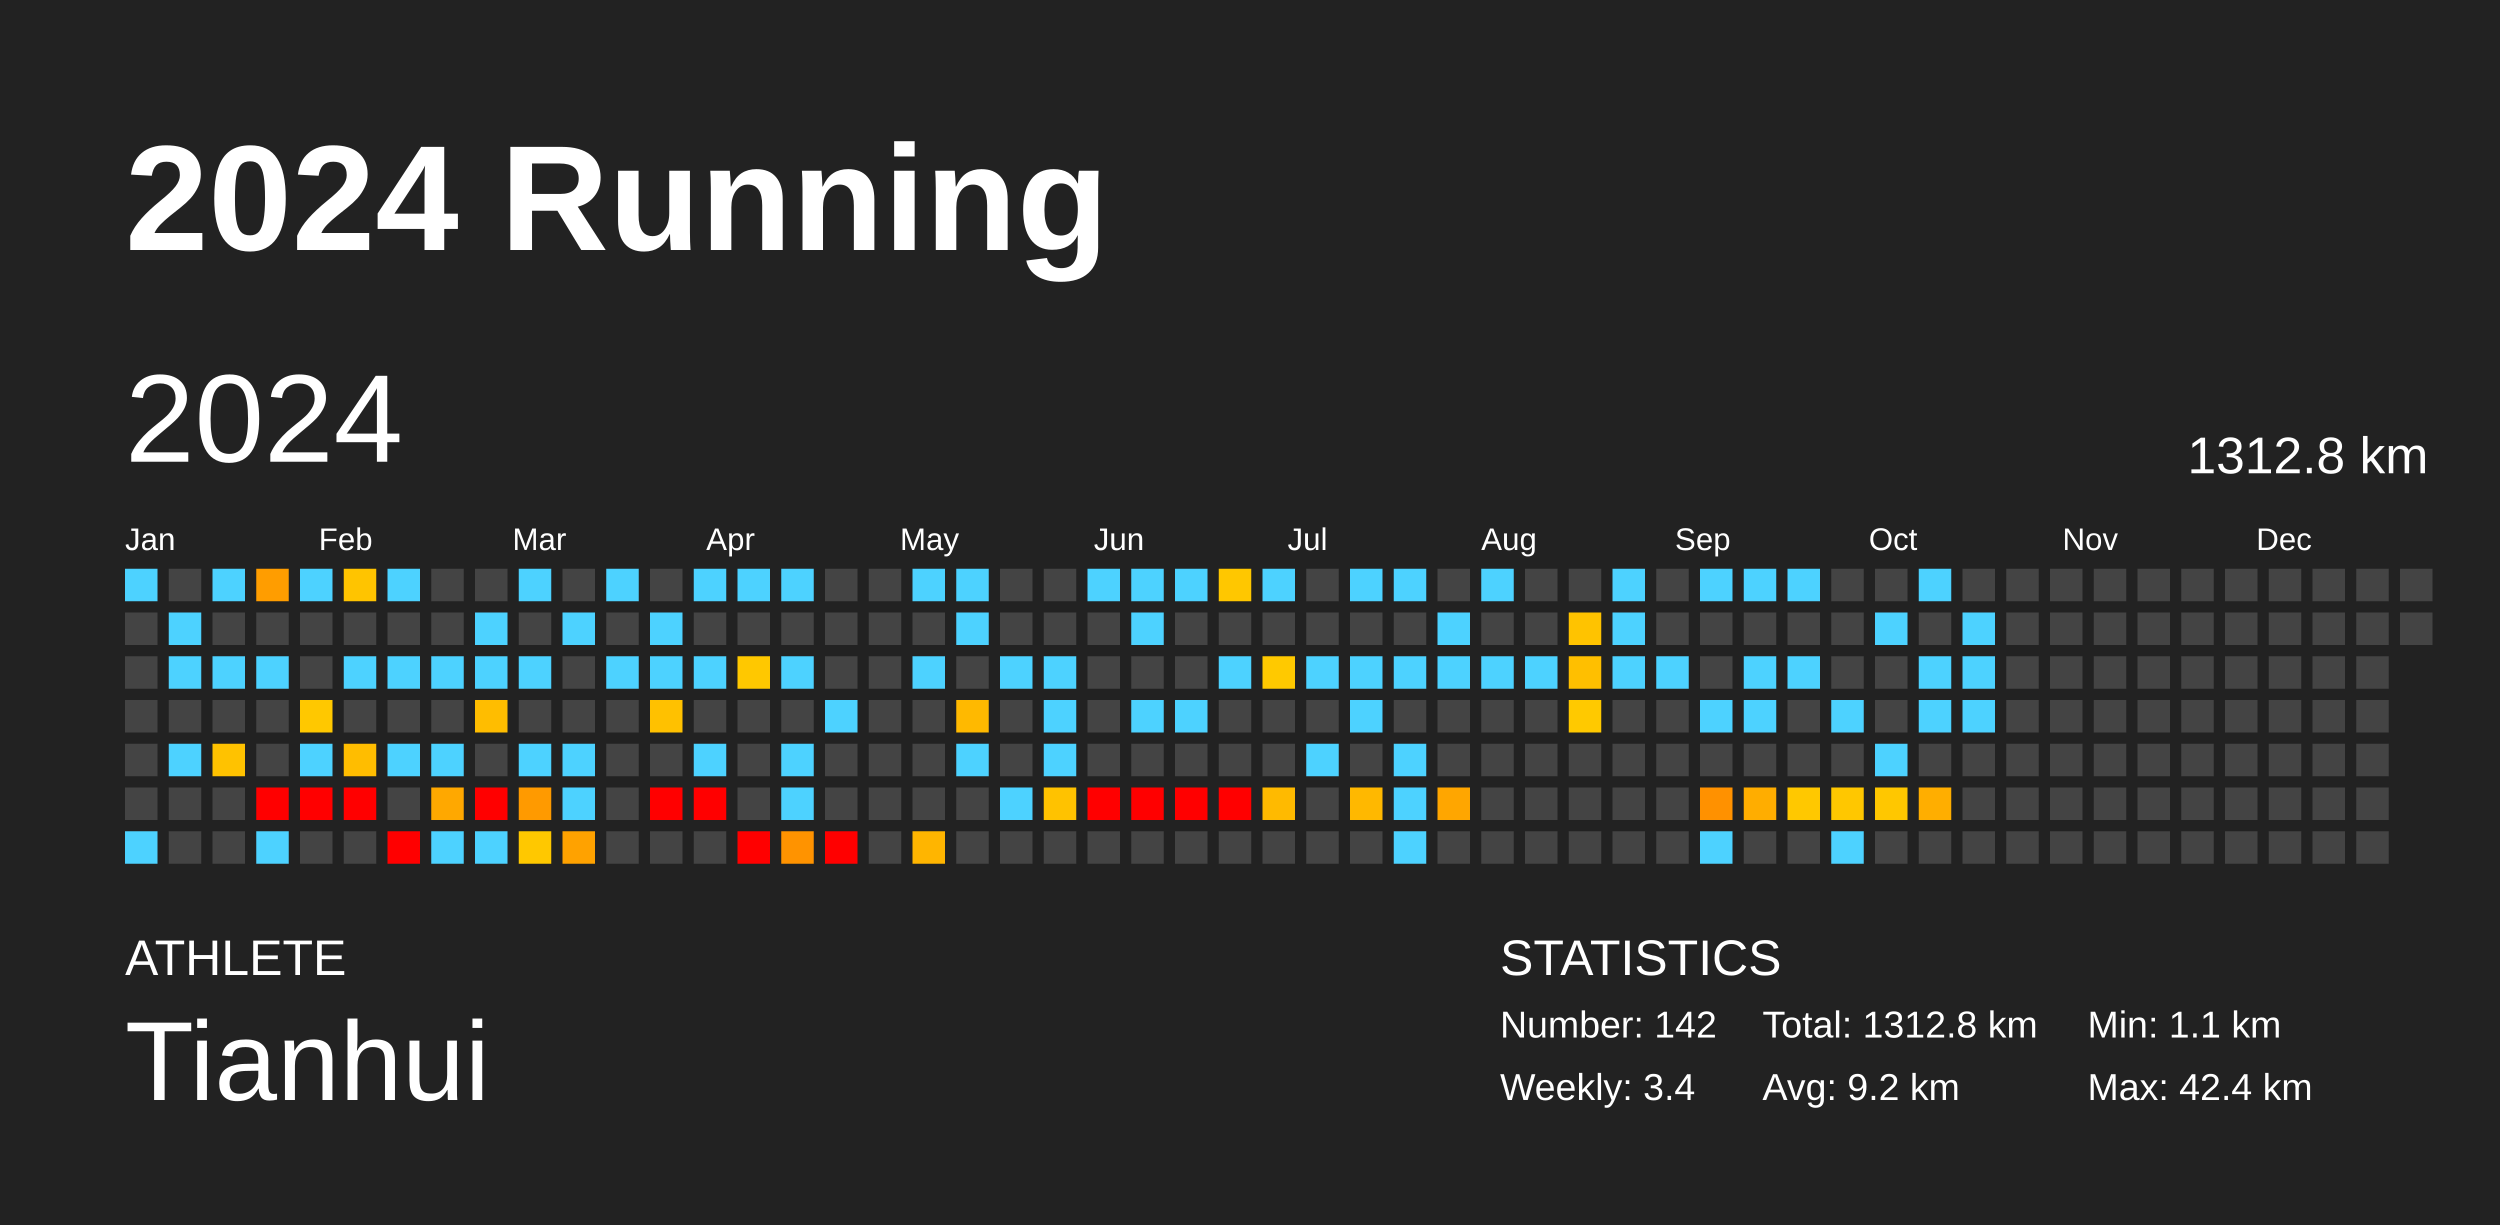
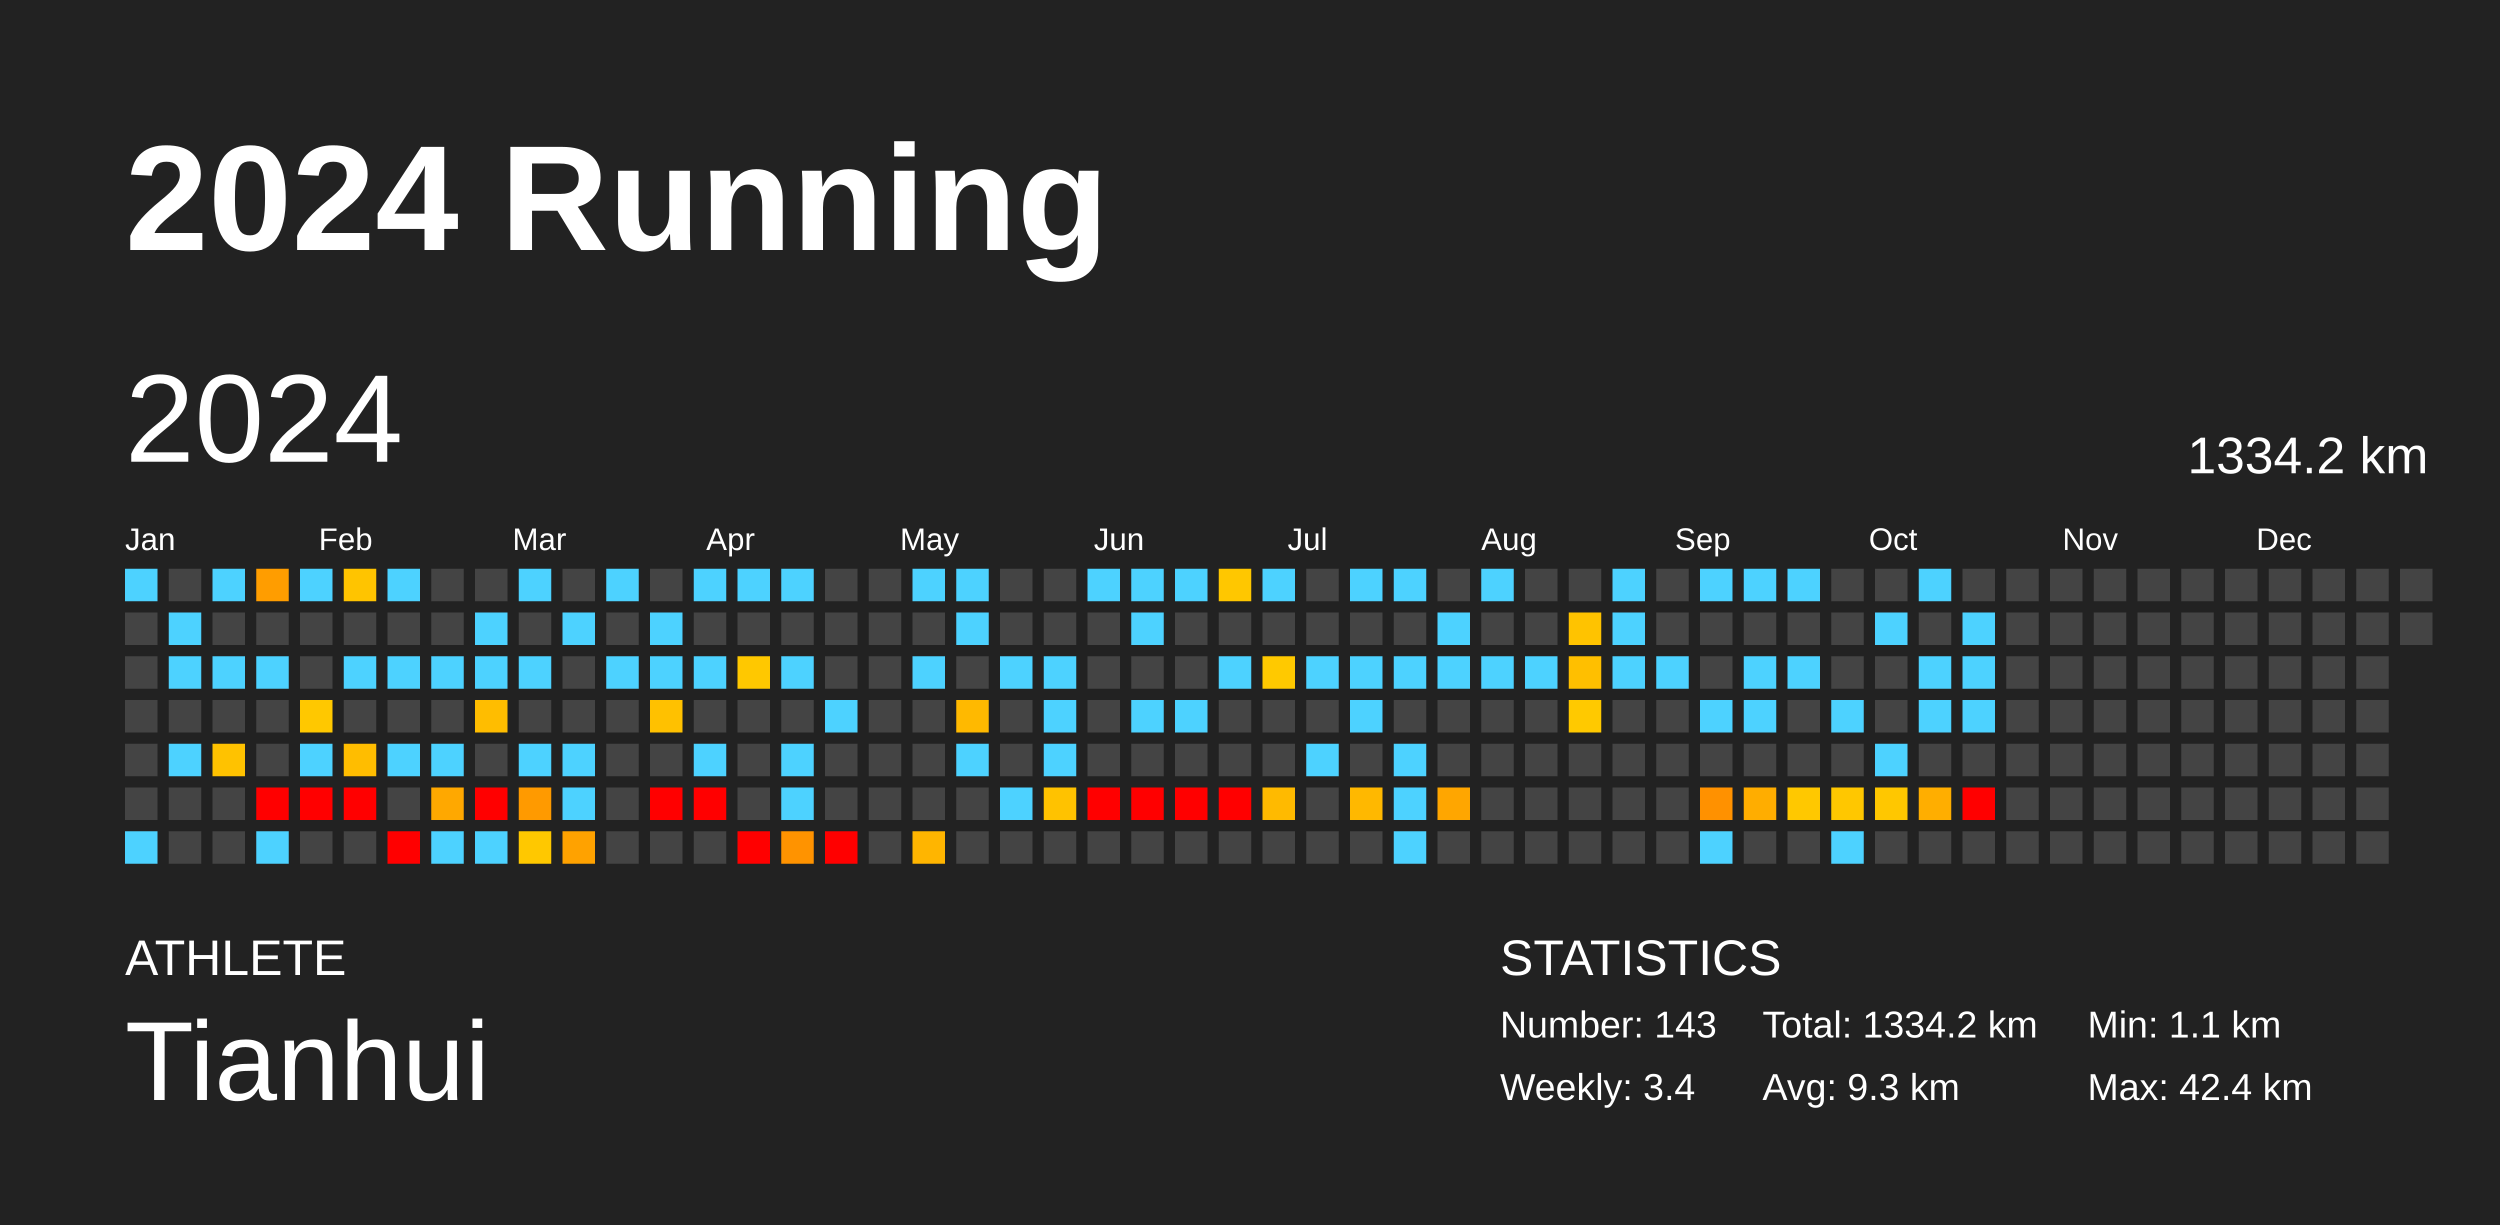
<svg xmlns="http://www.w3.org/2000/svg" baseProfile="full" height="98mm" version="1.1" viewBox="0,0,200,98" width="200mm">
  <defs />
  <rect fill="#222222" height="98" width="200" x="0" y="0" />
  <text fill="#FFFFFF" style="font-size:12px; font-family:Arial; font-weight:bold;" x="10" y="20">2024 Running</text>
  <text fill="#FFFFFF" style="font-size:4px; font-family:Arial" x="10" y="78">ATHLETE</text>
  <text fill="#FFFFFF" style="font-size:9px; font-family:Arial" x="10" y="88">Tianhui</text>
  <text fill="#FFFFFF" style="font-size:4px; font-family:Arial" x="120" y="78">STATISTICS</text>
-   <text fill="#FFFFFF" style="font-size:3px; font-family:Arial" x="120" y="83">Number: 142</text>
+   <text fill="#FFFFFF" style="font-size:3px; font-family:Arial" x="120" y="83">Number: 143</text>
  <text fill="#FFFFFF" style="font-size:3px; font-family:Arial" x="120" y="88">Weekly: 3.4</text>
-   <text fill="#FFFFFF" style="font-size:3px; font-family:Arial" x="141" y="83">Total: 1312.8 km</text>
-   <text fill="#FFFFFF" style="font-size:3px; font-family:Arial" x="141" y="88">Avg: 9.2 km</text>
+   <text fill="#FFFFFF" style="font-size:3px; font-family:Arial" x="141" y="83">Total: 1334.2 km</text>
+   <text fill="#FFFFFF" style="font-size:3px; font-family:Arial" x="141" y="88">Avg: 9.3 km</text>
  <text fill="#FFFFFF" style="font-size:3px; font-family:Arial" x="167" y="83">Min: 1.1 km</text>
  <text fill="#FFFFFF" style="font-size:3px; font-family:Arial" x="167" y="88">Max: 42.4 km</text>
  <text dominant-baseline="hanging" fill="#FFFFFF" style="font-size:10.0px; font-family:Arial;" x="10" y="30">2024</text>
-   <text dominant-baseline="hanging" fill="#FFFFFF" style="font-size:4.125px; font-family:Arial;" x="175" y="35">1312.8 km</text>
+   <text dominant-baseline="hanging" fill="#FFFFFF" style="font-size:4.125px; font-family:Arial;" x="175" y="35">1334.2 km</text>
  <text fill="#FFFFFF" style="font-size:2.5px; font-family:Arial" x="10.0" y="44">Jan</text>
  <text fill="#FFFFFF" style="font-size:2.5px; font-family:Arial" x="25.5" y="44">Feb</text>
  <text fill="#FFFFFF" style="font-size:2.5px; font-family:Arial" x="41.0" y="44">Mar</text>
  <text fill="#FFFFFF" style="font-size:2.5px; font-family:Arial" x="56.5" y="44">Apr</text>
  <text fill="#FFFFFF" style="font-size:2.5px; font-family:Arial" x="72.0" y="44">May</text>
  <text fill="#FFFFFF" style="font-size:2.5px; font-family:Arial" x="87.5" y="44">Jun</text>
  <text fill="#FFFFFF" style="font-size:2.5px; font-family:Arial" x="103.0" y="44">Jul</text>
  <text fill="#FFFFFF" style="font-size:2.5px; font-family:Arial" x="118.5" y="44">Aug</text>
  <text fill="#FFFFFF" style="font-size:2.5px; font-family:Arial" x="134.0" y="44">Sep</text>
  <text fill="#FFFFFF" style="font-size:2.5px; font-family:Arial" x="149.5" y="44">Oct</text>
  <text fill="#FFFFFF" style="font-size:2.5px; font-family:Arial" x="165.0" y="44">Nov</text>
  <text fill="#FFFFFF" style="font-size:2.5px; font-family:Arial" x="180.5" y="44">Dec</text>
  <rect fill="#4dd2ff" height="2.6" width="2.6" x="10.0" y="45.5" />
  <rect fill="#444444" height="2.6" width="2.6" x="10.0" y="49.0" />
  <rect fill="#444444" height="2.6" width="2.6" x="10.0" y="52.5" />
  <rect fill="#444444" height="2.6" width="2.6" x="10.0" y="56.0" />
  <rect fill="#444444" height="2.6" width="2.6" x="10.0" y="59.5" />
  <rect fill="#444444" height="2.6" width="2.6" x="10.0" y="63.0" />
  <rect fill="#4dd2ff" height="2.6" width="2.6" x="10.0" y="66.5" />
  <rect fill="#444444" height="2.6" width="2.6" x="13.5" y="45.5" />
  <rect fill="#4dd2ff" height="2.6" width="2.6" x="13.5" y="49.0" />
  <rect fill="#4dd2ff" height="2.6" width="2.6" x="13.5" y="52.5" />
  <rect fill="#444444" height="2.6" width="2.6" x="13.5" y="56.0" />
  <rect fill="#4dd2ff" height="2.6" width="2.6" x="13.5" y="59.5" />
  <rect fill="#444444" height="2.6" width="2.6" x="13.5" y="63.0" />
  <rect fill="#444444" height="2.6" width="2.6" x="13.5" y="66.5" />
  <rect fill="#4dd2ff" height="2.6" width="2.6" x="17.0" y="45.5" />
  <rect fill="#444444" height="2.6" width="2.6" x="17.0" y="49.0" />
  <rect fill="#4dd2ff" height="2.6" width="2.6" x="17.0" y="52.5" />
  <rect fill="#444444" height="2.6" width="2.6" x="17.0" y="56.0" />
  <rect fill="#ffc200" height="2.6" width="2.6" x="17.0" y="59.5" />
  <rect fill="#444444" height="2.6" width="2.6" x="17.0" y="63.0" />
  <rect fill="#444444" height="2.6" width="2.6" x="17.0" y="66.5" />
  <rect fill="#ff9d00" height="2.6" width="2.6" x="20.5" y="45.5" />
  <rect fill="#444444" height="2.6" width="2.6" x="20.5" y="49.0" />
  <rect fill="#4dd2ff" height="2.6" width="2.6" x="20.5" y="52.5" />
  <rect fill="#444444" height="2.6" width="2.6" x="20.5" y="56.0" />
  <rect fill="#444444" height="2.6" width="2.6" x="20.5" y="59.5" />
  <rect fill="red" height="2.6" width="2.6" x="20.5" y="63.0" />
  <rect fill="#4dd2ff" height="2.6" width="2.6" x="20.5" y="66.5" />
  <rect fill="#4dd2ff" height="2.6" width="2.6" x="24.0" y="45.5" />
  <rect fill="#444444" height="2.6" width="2.6" x="24.0" y="49.0" />
  <rect fill="#444444" height="2.6" width="2.6" x="24.0" y="52.5" />
  <rect fill="#ffc800" height="2.6" width="2.6" x="24.0" y="56.0" />
  <rect fill="#4dd2ff" height="2.6" width="2.6" x="24.0" y="59.5" />
  <rect fill="red" height="2.6" width="2.6" x="24.0" y="63.0" />
  <rect fill="#444444" height="2.6" width="2.6" x="24.0" y="66.5" />
  <rect fill="#ffc400" height="2.6" width="2.6" x="27.5" y="45.5" />
  <rect fill="#444444" height="2.6" width="2.6" x="27.5" y="49.0" />
  <rect fill="#4dd2ff" height="2.6" width="2.6" x="27.5" y="52.5" />
  <rect fill="#444444" height="2.6" width="2.6" x="27.5" y="56.0" />
  <rect fill="#ffbd00" height="2.6" width="2.6" x="27.5" y="59.5" />
  <rect fill="red" height="2.6" width="2.6" x="27.5" y="63.0" />
  <rect fill="#444444" height="2.6" width="2.6" x="27.5" y="66.5" />
  <rect fill="#4dd2ff" height="2.6" width="2.6" x="31.0" y="45.5" />
  <rect fill="#444444" height="2.6" width="2.6" x="31.0" y="49.0" />
  <rect fill="#4dd2ff" height="2.6" width="2.6" x="31.0" y="52.5" />
  <rect fill="#444444" height="2.6" width="2.6" x="31.0" y="56.0" />
  <rect fill="#4dd2ff" height="2.6" width="2.6" x="31.0" y="59.5" />
  <rect fill="#444444" height="2.6" width="2.6" x="31.0" y="63.0" />
  <rect fill="red" height="2.6" width="2.6" x="31.0" y="66.5" />
  <rect fill="#444444" height="2.6" width="2.6" x="34.5" y="45.5" />
  <rect fill="#444444" height="2.6" width="2.6" x="34.5" y="49.0" />
  <rect fill="#4dd2ff" height="2.6" width="2.6" x="34.5" y="52.5" />
  <rect fill="#444444" height="2.6" width="2.6" x="34.5" y="56.0" />
  <rect fill="#4dd2ff" height="2.6" width="2.6" x="34.5" y="59.5" />
  <rect fill="#ffa800" height="2.6" width="2.6" x="34.5" y="63.0" />
  <rect fill="#4dd2ff" height="2.6" width="2.6" x="34.5" y="66.5" />
  <rect fill="#444444" height="2.6" width="2.6" x="38.0" y="45.5" />
  <rect fill="#4dd2ff" height="2.6" width="2.6" x="38.0" y="49.0" />
  <rect fill="#4dd2ff" height="2.6" width="2.6" x="38.0" y="52.5" />
  <rect fill="#ffbd00" height="2.6" width="2.6" x="38.0" y="56.0" />
  <rect fill="#444444" height="2.6" width="2.6" x="38.0" y="59.5" />
  <rect fill="red" height="2.6" width="2.6" x="38.0" y="63.0" />
  <rect fill="#4dd2ff" height="2.6" width="2.6" x="38.0" y="66.5" />
  <rect fill="#4dd2ff" height="2.6" width="2.6" x="41.5" y="45.5" />
  <rect fill="#444444" height="2.6" width="2.6" x="41.5" y="49.0" />
  <rect fill="#4dd2ff" height="2.6" width="2.6" x="41.5" y="52.5" />
  <rect fill="#444444" height="2.6" width="2.6" x="41.5" y="56.0" />
  <rect fill="#4dd2ff" height="2.6" width="2.6" x="41.5" y="59.5" />
  <rect fill="#ff9a00" height="2.6" width="2.6" x="41.5" y="63.0" />
  <rect fill="#ffc800" height="2.6" width="2.6" x="41.5" y="66.5" />
  <rect fill="#444444" height="2.6" width="2.6" x="45.0" y="45.5" />
  <rect fill="#4dd2ff" height="2.6" width="2.6" x="45.0" y="49.0" />
  <rect fill="#444444" height="2.6" width="2.6" x="45.0" y="52.5" />
  <rect fill="#444444" height="2.6" width="2.6" x="45.0" y="56.0" />
  <rect fill="#4dd2ff" height="2.6" width="2.6" x="45.0" y="59.5" />
  <rect fill="#4dd2ff" height="2.6" width="2.6" x="45.0" y="63.0" />
  <rect fill="#ffa200" height="2.6" width="2.6" x="45.0" y="66.5" />
  <rect fill="#4dd2ff" height="2.6" width="2.6" x="48.5" y="45.5" />
  <rect fill="#444444" height="2.6" width="2.6" x="48.5" y="49.0" />
  <rect fill="#4dd2ff" height="2.6" width="2.6" x="48.5" y="52.5" />
  <rect fill="#444444" height="2.6" width="2.6" x="48.5" y="56.0" />
  <rect fill="#444444" height="2.6" width="2.6" x="48.5" y="59.5" />
  <rect fill="#444444" height="2.6" width="2.6" x="48.5" y="63.0" />
  <rect fill="#444444" height="2.6" width="2.6" x="48.5" y="66.5" />
  <rect fill="#444444" height="2.6" width="2.6" x="52.0" y="45.5" />
  <rect fill="#4dd2ff" height="2.6" width="2.6" x="52.0" y="49.0" />
  <rect fill="#4dd2ff" height="2.6" width="2.6" x="52.0" y="52.5" />
  <rect fill="#ffc100" height="2.6" width="2.6" x="52.0" y="56.0" />
  <rect fill="#444444" height="2.6" width="2.6" x="52.0" y="59.5" />
  <rect fill="red" height="2.6" width="2.6" x="52.0" y="63.0" />
  <rect fill="#444444" height="2.6" width="2.6" x="52.0" y="66.5" />
  <rect fill="#4dd2ff" height="2.6" width="2.6" x="55.5" y="45.5" />
  <rect fill="#444444" height="2.6" width="2.6" x="55.5" y="49.0" />
  <rect fill="#4dd2ff" height="2.6" width="2.6" x="55.5" y="52.5" />
  <rect fill="#444444" height="2.6" width="2.6" x="55.5" y="56.0" />
  <rect fill="#4dd2ff" height="2.6" width="2.6" x="55.5" y="59.5" />
  <rect fill="red" height="2.6" width="2.6" x="55.5" y="63.0" />
  <rect fill="#444444" height="2.6" width="2.6" x="55.5" y="66.5" />
  <rect fill="#4dd2ff" height="2.6" width="2.6" x="59.0" y="45.5" />
  <rect fill="#444444" height="2.6" width="2.6" x="59.0" y="49.0" />
  <rect fill="#ffc800" height="2.6" width="2.6" x="59.0" y="52.5" />
  <rect fill="#444444" height="2.6" width="2.6" x="59.0" y="56.0" />
  <rect fill="#444444" height="2.6" width="2.6" x="59.0" y="59.5" />
  <rect fill="#444444" height="2.6" width="2.6" x="59.0" y="63.0" />
  <rect fill="red" height="2.6" width="2.6" x="59.0" y="66.5" />
  <rect fill="#4dd2ff" height="2.6" width="2.6" x="62.5" y="45.5" />
  <rect fill="#444444" height="2.6" width="2.6" x="62.5" y="49.0" />
  <rect fill="#4dd2ff" height="2.6" width="2.6" x="62.5" y="52.5" />
  <rect fill="#444444" height="2.6" width="2.6" x="62.5" y="56.0" />
  <rect fill="#4dd2ff" height="2.6" width="2.6" x="62.5" y="59.5" />
  <rect fill="#4dd2ff" height="2.6" width="2.6" x="62.5" y="63.0" />
  <rect fill="#ff9300" height="2.6" width="2.6" x="62.5" y="66.5" />
  <rect fill="#444444" height="2.6" width="2.6" x="66.0" y="45.5" />
  <rect fill="#444444" height="2.6" width="2.6" x="66.0" y="49.0" />
  <rect fill="#444444" height="2.6" width="2.6" x="66.0" y="52.5" />
  <rect fill="#4dd2ff" height="2.6" width="2.6" x="66.0" y="56.0" />
  <rect fill="#444444" height="2.6" width="2.6" x="66.0" y="59.5" />
  <rect fill="#444444" height="2.6" width="2.6" x="66.0" y="63.0" />
  <rect fill="red" height="2.6" width="2.6" x="66.0" y="66.5" />
  <rect fill="#444444" height="2.6" width="2.6" x="69.5" y="45.5" />
  <rect fill="#444444" height="2.6" width="2.6" x="69.5" y="49.0" />
  <rect fill="#444444" height="2.6" width="2.6" x="69.5" y="52.5" />
  <rect fill="#444444" height="2.6" width="2.6" x="69.5" y="56.0" />
  <rect fill="#444444" height="2.6" width="2.6" x="69.5" y="59.5" />
  <rect fill="#444444" height="2.6" width="2.6" x="69.5" y="63.0" />
  <rect fill="#444444" height="2.6" width="2.6" x="69.5" y="66.5" />
  <rect fill="#4dd2ff" height="2.6" width="2.6" x="73.0" y="45.5" />
  <rect fill="#444444" height="2.6" width="2.6" x="73.0" y="49.0" />
  <rect fill="#4dd2ff" height="2.6" width="2.6" x="73.0" y="52.5" />
  <rect fill="#444444" height="2.6" width="2.6" x="73.0" y="56.0" />
  <rect fill="#444444" height="2.6" width="2.6" x="73.0" y="59.5" />
  <rect fill="#444444" height="2.6" width="2.6" x="73.0" y="63.0" />
  <rect fill="#ffb500" height="2.6" width="2.6" x="73.0" y="66.5" />
  <rect fill="#4dd2ff" height="2.6" width="2.6" x="76.5" y="45.5" />
  <rect fill="#4dd2ff" height="2.6" width="2.6" x="76.5" y="49.0" />
  <rect fill="#444444" height="2.6" width="2.6" x="76.5" y="52.5" />
  <rect fill="#ffb900" height="2.6" width="2.6" x="76.5" y="56.0" />
  <rect fill="#4dd2ff" height="2.6" width="2.6" x="76.5" y="59.5" />
  <rect fill="#444444" height="2.6" width="2.6" x="76.5" y="63.0" />
  <rect fill="#444444" height="2.6" width="2.6" x="76.5" y="66.5" />
  <rect fill="#444444" height="2.6" width="2.6" x="80.0" y="45.5" />
  <rect fill="#444444" height="2.6" width="2.6" x="80.0" y="49.0" />
  <rect fill="#4dd2ff" height="2.6" width="2.6" x="80.0" y="52.5" />
  <rect fill="#444444" height="2.6" width="2.6" x="80.0" y="56.0" />
  <rect fill="#444444" height="2.6" width="2.6" x="80.0" y="59.5" />
  <rect fill="#4dd2ff" height="2.6" width="2.6" x="80.0" y="63.0" />
  <rect fill="#444444" height="2.6" width="2.6" x="80.0" y="66.5" />
  <rect fill="#444444" height="2.6" width="2.6" x="83.5" y="45.5" />
  <rect fill="#444444" height="2.6" width="2.6" x="83.5" y="49.0" />
  <rect fill="#4dd2ff" height="2.6" width="2.6" x="83.5" y="52.5" />
  <rect fill="#4dd2ff" height="2.6" width="2.6" x="83.5" y="56.0" />
  <rect fill="#4dd2ff" height="2.6" width="2.6" x="83.5" y="59.5" />
  <rect fill="#ffc200" height="2.6" width="2.6" x="83.5" y="63.0" />
  <rect fill="#444444" height="2.6" width="2.6" x="83.5" y="66.5" />
  <rect fill="#4dd2ff" height="2.6" width="2.6" x="87.0" y="45.5" />
  <rect fill="#444444" height="2.6" width="2.6" x="87.0" y="49.0" />
  <rect fill="#444444" height="2.6" width="2.6" x="87.0" y="52.5" />
  <rect fill="#444444" height="2.6" width="2.6" x="87.0" y="56.0" />
  <rect fill="#444444" height="2.6" width="2.6" x="87.0" y="59.5" />
  <rect fill="red" height="2.6" width="2.6" x="87.0" y="63.0" />
  <rect fill="#444444" height="2.6" width="2.6" x="87.0" y="66.5" />
  <rect fill="#4dd2ff" height="2.6" width="2.6" x="90.5" y="45.5" />
  <rect fill="#4dd2ff" height="2.6" width="2.6" x="90.5" y="49.0" />
  <rect fill="#444444" height="2.6" width="2.6" x="90.5" y="52.5" />
  <rect fill="#4dd2ff" height="2.6" width="2.6" x="90.5" y="56.0" />
  <rect fill="#444444" height="2.6" width="2.6" x="90.5" y="59.5" />
  <rect fill="red" height="2.6" width="2.6" x="90.5" y="63.0" />
  <rect fill="#444444" height="2.6" width="2.6" x="90.5" y="66.5" />
  <rect fill="#4dd2ff" height="2.6" width="2.6" x="94.0" y="45.5" />
  <rect fill="#444444" height="2.6" width="2.6" x="94.0" y="49.0" />
  <rect fill="#444444" height="2.6" width="2.6" x="94.0" y="52.5" />
  <rect fill="#4dd2ff" height="2.6" width="2.6" x="94.0" y="56.0" />
  <rect fill="#444444" height="2.6" width="2.6" x="94.0" y="59.5" />
  <rect fill="red" height="2.6" width="2.6" x="94.0" y="63.0" />
  <rect fill="#444444" height="2.6" width="2.6" x="94.0" y="66.5" />
  <rect fill="#ffc700" height="2.6" width="2.6" x="97.5" y="45.5" />
  <rect fill="#444444" height="2.6" width="2.6" x="97.5" y="49.0" />
  <rect fill="#4dd2ff" height="2.6" width="2.6" x="97.5" y="52.5" />
  <rect fill="#444444" height="2.6" width="2.6" x="97.5" y="56.0" />
  <rect fill="#444444" height="2.6" width="2.6" x="97.5" y="59.5" />
  <rect fill="red" height="2.6" width="2.6" x="97.5" y="63.0" />
  <rect fill="#444444" height="2.6" width="2.6" x="97.5" y="66.5" />
  <rect fill="#4dd2ff" height="2.6" width="2.6" x="101.0" y="45.5" />
  <rect fill="#444444" height="2.6" width="2.6" x="101.0" y="49.0" />
  <rect fill="#ffc900" height="2.6" width="2.6" x="101.0" y="52.5" />
  <rect fill="#444444" height="2.6" width="2.6" x="101.0" y="56.0" />
  <rect fill="#444444" height="2.6" width="2.6" x="101.0" y="59.5" />
  <rect fill="#ffba00" height="2.6" width="2.6" x="101.0" y="63.0" />
  <rect fill="#444444" height="2.6" width="2.6" x="101.0" y="66.5" />
  <rect fill="#444444" height="2.6" width="2.6" x="104.5" y="45.5" />
  <rect fill="#444444" height="2.6" width="2.6" x="104.5" y="49.0" />
  <rect fill="#4dd2ff" height="2.6" width="2.6" x="104.5" y="52.5" />
  <rect fill="#444444" height="2.6" width="2.6" x="104.5" y="56.0" />
  <rect fill="#4dd2ff" height="2.6" width="2.6" x="104.5" y="59.5" />
  <rect fill="#444444" height="2.6" width="2.6" x="104.5" y="63.0" />
  <rect fill="#444444" height="2.6" width="2.6" x="104.5" y="66.5" />
  <rect fill="#4dd2ff" height="2.6" width="2.6" x="108.0" y="45.5" />
  <rect fill="#444444" height="2.6" width="2.6" x="108.0" y="49.0" />
  <rect fill="#4dd2ff" height="2.6" width="2.6" x="108.0" y="52.5" />
  <rect fill="#4dd2ff" height="2.6" width="2.6" x="108.0" y="56.0" />
  <rect fill="#444444" height="2.6" width="2.6" x="108.0" y="59.5" />
  <rect fill="#ffb800" height="2.6" width="2.6" x="108.0" y="63.0" />
  <rect fill="#444444" height="2.6" width="2.6" x="108.0" y="66.5" />
  <rect fill="#4dd2ff" height="2.6" width="2.6" x="111.5" y="45.5" />
  <rect fill="#444444" height="2.6" width="2.6" x="111.5" y="49.0" />
  <rect fill="#4dd2ff" height="2.6" width="2.6" x="111.5" y="52.5" />
  <rect fill="#444444" height="2.6" width="2.6" x="111.5" y="56.0" />
  <rect fill="#4dd2ff" height="2.6" width="2.6" x="111.5" y="59.5" />
  <rect fill="#4dd2ff" height="2.6" width="2.6" x="111.5" y="63.0" />
  <rect fill="#4dd2ff" height="2.6" width="2.6" x="111.5" y="66.5" />
  <rect fill="#444444" height="2.6" width="2.6" x="115.0" y="45.5" />
  <rect fill="#4dd2ff" height="2.6" width="2.6" x="115.0" y="49.0" />
  <rect fill="#4dd2ff" height="2.6" width="2.6" x="115.0" y="52.5" />
  <rect fill="#444444" height="2.6" width="2.6" x="115.0" y="56.0" />
  <rect fill="#444444" height="2.6" width="2.6" x="115.0" y="59.5" />
  <rect fill="#ffa600" height="2.6" width="2.6" x="115.0" y="63.0" />
  <rect fill="#444444" height="2.6" width="2.6" x="115.0" y="66.5" />
  <rect fill="#4dd2ff" height="2.6" width="2.6" x="118.5" y="45.5" />
  <rect fill="#444444" height="2.6" width="2.6" x="118.5" y="49.0" />
  <rect fill="#4dd2ff" height="2.6" width="2.6" x="118.5" y="52.5" />
  <rect fill="#444444" height="2.6" width="2.6" x="118.5" y="56.0" />
  <rect fill="#444444" height="2.6" width="2.6" x="118.5" y="59.5" />
  <rect fill="#444444" height="2.6" width="2.6" x="118.5" y="63.0" />
  <rect fill="#444444" height="2.6" width="2.6" x="118.5" y="66.5" />
  <rect fill="#444444" height="2.6" width="2.6" x="122.0" y="45.5" />
  <rect fill="#444444" height="2.6" width="2.6" x="122.0" y="49.0" />
  <rect fill="#4dd2ff" height="2.6" width="2.6" x="122.0" y="52.5" />
  <rect fill="#444444" height="2.6" width="2.6" x="122.0" y="56.0" />
  <rect fill="#444444" height="2.6" width="2.6" x="122.0" y="59.5" />
  <rect fill="#444444" height="2.6" width="2.6" x="122.0" y="63.0" />
  <rect fill="#444444" height="2.6" width="2.6" x="122.0" y="66.5" />
  <rect fill="#444444" height="2.6" width="2.6" x="125.5" y="45.5" />
  <rect fill="#ffc300" height="2.6" width="2.6" x="125.5" y="49.0" />
  <rect fill="#ffbf00" height="2.6" width="2.6" x="125.5" y="52.5" />
  <rect fill="#ffc900" height="2.6" width="2.6" x="125.5" y="56.0" />
  <rect fill="#444444" height="2.6" width="2.6" x="125.5" y="59.5" />
  <rect fill="#444444" height="2.6" width="2.6" x="125.5" y="63.0" />
  <rect fill="#444444" height="2.6" width="2.6" x="125.5" y="66.5" />
  <rect fill="#4dd2ff" height="2.6" width="2.6" x="129.0" y="45.5" />
  <rect fill="#4dd2ff" height="2.6" width="2.6" x="129.0" y="49.0" />
  <rect fill="#4dd2ff" height="2.6" width="2.6" x="129.0" y="52.5" />
  <rect fill="#444444" height="2.6" width="2.6" x="129.0" y="56.0" />
  <rect fill="#444444" height="2.6" width="2.6" x="129.0" y="59.5" />
  <rect fill="#444444" height="2.6" width="2.6" x="129.0" y="63.0" />
  <rect fill="#444444" height="2.6" width="2.6" x="129.0" y="66.5" />
  <rect fill="#444444" height="2.6" width="2.6" x="132.5" y="45.5" />
  <rect fill="#444444" height="2.6" width="2.6" x="132.5" y="49.0" />
  <rect fill="#4dd2ff" height="2.6" width="2.6" x="132.5" y="52.5" />
  <rect fill="#444444" height="2.6" width="2.6" x="132.5" y="56.0" />
  <rect fill="#444444" height="2.6" width="2.6" x="132.5" y="59.5" />
  <rect fill="#444444" height="2.6" width="2.6" x="132.5" y="63.0" />
  <rect fill="#444444" height="2.6" width="2.6" x="132.5" y="66.5" />
  <rect fill="#4dd2ff" height="2.6" width="2.6" x="136.0" y="45.5" />
  <rect fill="#444444" height="2.6" width="2.6" x="136.0" y="49.0" />
  <rect fill="#444444" height="2.6" width="2.6" x="136.0" y="52.5" />
  <rect fill="#4dd2ff" height="2.6" width="2.6" x="136.0" y="56.0" />
  <rect fill="#444444" height="2.6" width="2.6" x="136.0" y="59.5" />
  <rect fill="#ff9100" height="2.6" width="2.6" x="136.0" y="63.0" />
  <rect fill="#4dd2ff" height="2.6" width="2.6" x="136.0" y="66.5" />
  <rect fill="#4dd2ff" height="2.6" width="2.6" x="139.5" y="45.5" />
  <rect fill="#444444" height="2.6" width="2.6" x="139.5" y="49.0" />
  <rect fill="#4dd2ff" height="2.6" width="2.6" x="139.5" y="52.5" />
  <rect fill="#4dd2ff" height="2.6" width="2.6" x="139.5" y="56.0" />
  <rect fill="#444444" height="2.6" width="2.6" x="139.5" y="59.5" />
  <rect fill="#ffad00" height="2.6" width="2.6" x="139.5" y="63.0" />
  <rect fill="#444444" height="2.6" width="2.6" x="139.5" y="66.5" />
  <rect fill="#4dd2ff" height="2.6" width="2.6" x="143.0" y="45.5" />
  <rect fill="#444444" height="2.6" width="2.6" x="143.0" y="49.0" />
  <rect fill="#4dd2ff" height="2.6" width="2.6" x="143.0" y="52.5" />
  <rect fill="#444444" height="2.6" width="2.6" x="143.0" y="56.0" />
  <rect fill="#444444" height="2.6" width="2.6" x="143.0" y="59.5" />
  <rect fill="#ffc800" height="2.6" width="2.6" x="143.0" y="63.0" />
  <rect fill="#444444" height="2.6" width="2.6" x="143.0" y="66.5" />
  <rect fill="#444444" height="2.6" width="2.6" x="146.5" y="45.5" />
  <rect fill="#444444" height="2.6" width="2.6" x="146.5" y="49.0" />
  <rect fill="#444444" height="2.6" width="2.6" x="146.5" y="52.5" />
  <rect fill="#4dd2ff" height="2.6" width="2.6" x="146.5" y="56.0" />
  <rect fill="#444444" height="2.6" width="2.6" x="146.5" y="59.5" />
  <rect fill="#ffc700" height="2.6" width="2.6" x="146.5" y="63.0" />
  <rect fill="#4dd2ff" height="2.6" width="2.6" x="146.5" y="66.5" />
  <rect fill="#444444" height="2.6" width="2.6" x="150.0" y="45.5" />
  <rect fill="#4dd2ff" height="2.6" width="2.6" x="150.0" y="49.0" />
  <rect fill="#444444" height="2.6" width="2.6" x="150.0" y="52.5" />
  <rect fill="#444444" height="2.6" width="2.6" x="150.0" y="56.0" />
  <rect fill="#4dd2ff" height="2.6" width="2.6" x="150.0" y="59.5" />
  <rect fill="#ffc700" height="2.6" width="2.6" x="150.0" y="63.0" />
  <rect fill="#444444" height="2.6" width="2.6" x="150.0" y="66.5" />
  <rect fill="#4dd2ff" height="2.6" width="2.6" x="153.5" y="45.5" />
  <rect fill="#444444" height="2.6" width="2.6" x="153.5" y="49.0" />
  <rect fill="#4dd2ff" height="2.6" width="2.6" x="153.5" y="52.5" />
  <rect fill="#4dd2ff" height="2.6" width="2.6" x="153.5" y="56.0" />
  <rect fill="#444444" height="2.6" width="2.6" x="153.5" y="59.5" />
  <rect fill="#ffae00" height="2.6" width="2.6" x="153.5" y="63.0" />
  <rect fill="#444444" height="2.6" width="2.6" x="153.5" y="66.5" />
  <rect fill="#444444" height="2.6" width="2.6" x="157.0" y="45.5" />
  <rect fill="#4dd2ff" height="2.6" width="2.6" x="157.0" y="49.0" />
  <rect fill="#4dd2ff" height="2.6" width="2.6" x="157.0" y="52.5" />
  <rect fill="#4dd2ff" height="2.6" width="2.6" x="157.0" y="56.0" />
  <rect fill="#444444" height="2.6" width="2.6" x="157.0" y="59.5" />
-   <rect fill="#444444" height="2.6" width="2.6" x="157.0" y="63.0" />
+   <rect fill="red" height="2.6" width="2.6" x="157.0" y="63.0" />
  <rect fill="#444444" height="2.6" width="2.6" x="157.0" y="66.5" />
  <rect fill="#444444" height="2.6" width="2.6" x="160.5" y="45.5" />
  <rect fill="#444444" height="2.6" width="2.6" x="160.5" y="49.0" />
  <rect fill="#444444" height="2.6" width="2.6" x="160.5" y="52.5" />
  <rect fill="#444444" height="2.6" width="2.6" x="160.5" y="56.0" />
  <rect fill="#444444" height="2.6" width="2.6" x="160.5" y="59.5" />
  <rect fill="#444444" height="2.6" width="2.6" x="160.5" y="63.0" />
  <rect fill="#444444" height="2.6" width="2.6" x="160.5" y="66.5" />
  <rect fill="#444444" height="2.6" width="2.6" x="164.0" y="45.5" />
  <rect fill="#444444" height="2.6" width="2.6" x="164.0" y="49.0" />
  <rect fill="#444444" height="2.6" width="2.6" x="164.0" y="52.5" />
  <rect fill="#444444" height="2.6" width="2.6" x="164.0" y="56.0" />
  <rect fill="#444444" height="2.6" width="2.6" x="164.0" y="59.5" />
  <rect fill="#444444" height="2.6" width="2.6" x="164.0" y="63.0" />
  <rect fill="#444444" height="2.6" width="2.6" x="164.0" y="66.5" />
  <rect fill="#444444" height="2.6" width="2.6" x="167.5" y="45.5" />
  <rect fill="#444444" height="2.6" width="2.6" x="167.5" y="49.0" />
  <rect fill="#444444" height="2.6" width="2.6" x="167.5" y="52.5" />
  <rect fill="#444444" height="2.6" width="2.6" x="167.5" y="56.0" />
  <rect fill="#444444" height="2.6" width="2.6" x="167.5" y="59.5" />
  <rect fill="#444444" height="2.6" width="2.6" x="167.5" y="63.0" />
  <rect fill="#444444" height="2.6" width="2.6" x="167.5" y="66.5" />
  <rect fill="#444444" height="2.6" width="2.6" x="171.0" y="45.5" />
  <rect fill="#444444" height="2.6" width="2.6" x="171.0" y="49.0" />
  <rect fill="#444444" height="2.6" width="2.6" x="171.0" y="52.5" />
  <rect fill="#444444" height="2.6" width="2.6" x="171.0" y="56.0" />
  <rect fill="#444444" height="2.6" width="2.6" x="171.0" y="59.5" />
  <rect fill="#444444" height="2.6" width="2.6" x="171.0" y="63.0" />
  <rect fill="#444444" height="2.6" width="2.6" x="171.0" y="66.5" />
  <rect fill="#444444" height="2.6" width="2.6" x="174.5" y="45.5" />
  <rect fill="#444444" height="2.6" width="2.6" x="174.5" y="49.0" />
  <rect fill="#444444" height="2.6" width="2.6" x="174.5" y="52.5" />
  <rect fill="#444444" height="2.6" width="2.6" x="174.5" y="56.0" />
  <rect fill="#444444" height="2.6" width="2.6" x="174.5" y="59.5" />
  <rect fill="#444444" height="2.6" width="2.6" x="174.5" y="63.0" />
  <rect fill="#444444" height="2.6" width="2.6" x="174.5" y="66.5" />
  <rect fill="#444444" height="2.6" width="2.6" x="178.0" y="45.5" />
  <rect fill="#444444" height="2.6" width="2.6" x="178.0" y="49.0" />
  <rect fill="#444444" height="2.6" width="2.6" x="178.0" y="52.5" />
  <rect fill="#444444" height="2.6" width="2.6" x="178.0" y="56.0" />
  <rect fill="#444444" height="2.6" width="2.6" x="178.0" y="59.5" />
  <rect fill="#444444" height="2.6" width="2.6" x="178.0" y="63.0" />
  <rect fill="#444444" height="2.6" width="2.6" x="178.0" y="66.5" />
  <rect fill="#444444" height="2.6" width="2.6" x="181.5" y="45.5" />
  <rect fill="#444444" height="2.6" width="2.6" x="181.5" y="49.0" />
  <rect fill="#444444" height="2.6" width="2.6" x="181.5" y="52.5" />
  <rect fill="#444444" height="2.6" width="2.6" x="181.5" y="56.0" />
  <rect fill="#444444" height="2.6" width="2.6" x="181.5" y="59.5" />
  <rect fill="#444444" height="2.6" width="2.6" x="181.5" y="63.0" />
  <rect fill="#444444" height="2.6" width="2.6" x="181.5" y="66.5" />
  <rect fill="#444444" height="2.6" width="2.6" x="185.0" y="45.5" />
  <rect fill="#444444" height="2.6" width="2.6" x="185.0" y="49.0" />
  <rect fill="#444444" height="2.6" width="2.6" x="185.0" y="52.5" />
  <rect fill="#444444" height="2.6" width="2.6" x="185.0" y="56.0" />
  <rect fill="#444444" height="2.6" width="2.6" x="185.0" y="59.5" />
  <rect fill="#444444" height="2.6" width="2.6" x="185.0" y="63.0" />
  <rect fill="#444444" height="2.6" width="2.6" x="185.0" y="66.5" />
  <rect fill="#444444" height="2.6" width="2.6" x="188.5" y="45.5" />
  <rect fill="#444444" height="2.6" width="2.6" x="188.5" y="49.0" />
  <rect fill="#444444" height="2.6" width="2.6" x="188.5" y="52.5" />
  <rect fill="#444444" height="2.6" width="2.6" x="188.5" y="56.0" />
  <rect fill="#444444" height="2.6" width="2.6" x="188.5" y="59.5" />
  <rect fill="#444444" height="2.6" width="2.6" x="188.5" y="63.0" />
  <rect fill="#444444" height="2.6" width="2.6" x="188.5" y="66.5" />
  <rect fill="#444444" height="2.6" width="2.6" x="192.0" y="45.5" />
  <rect fill="#444444" height="2.6" width="2.6" x="192.0" y="49.0" />
</svg>
